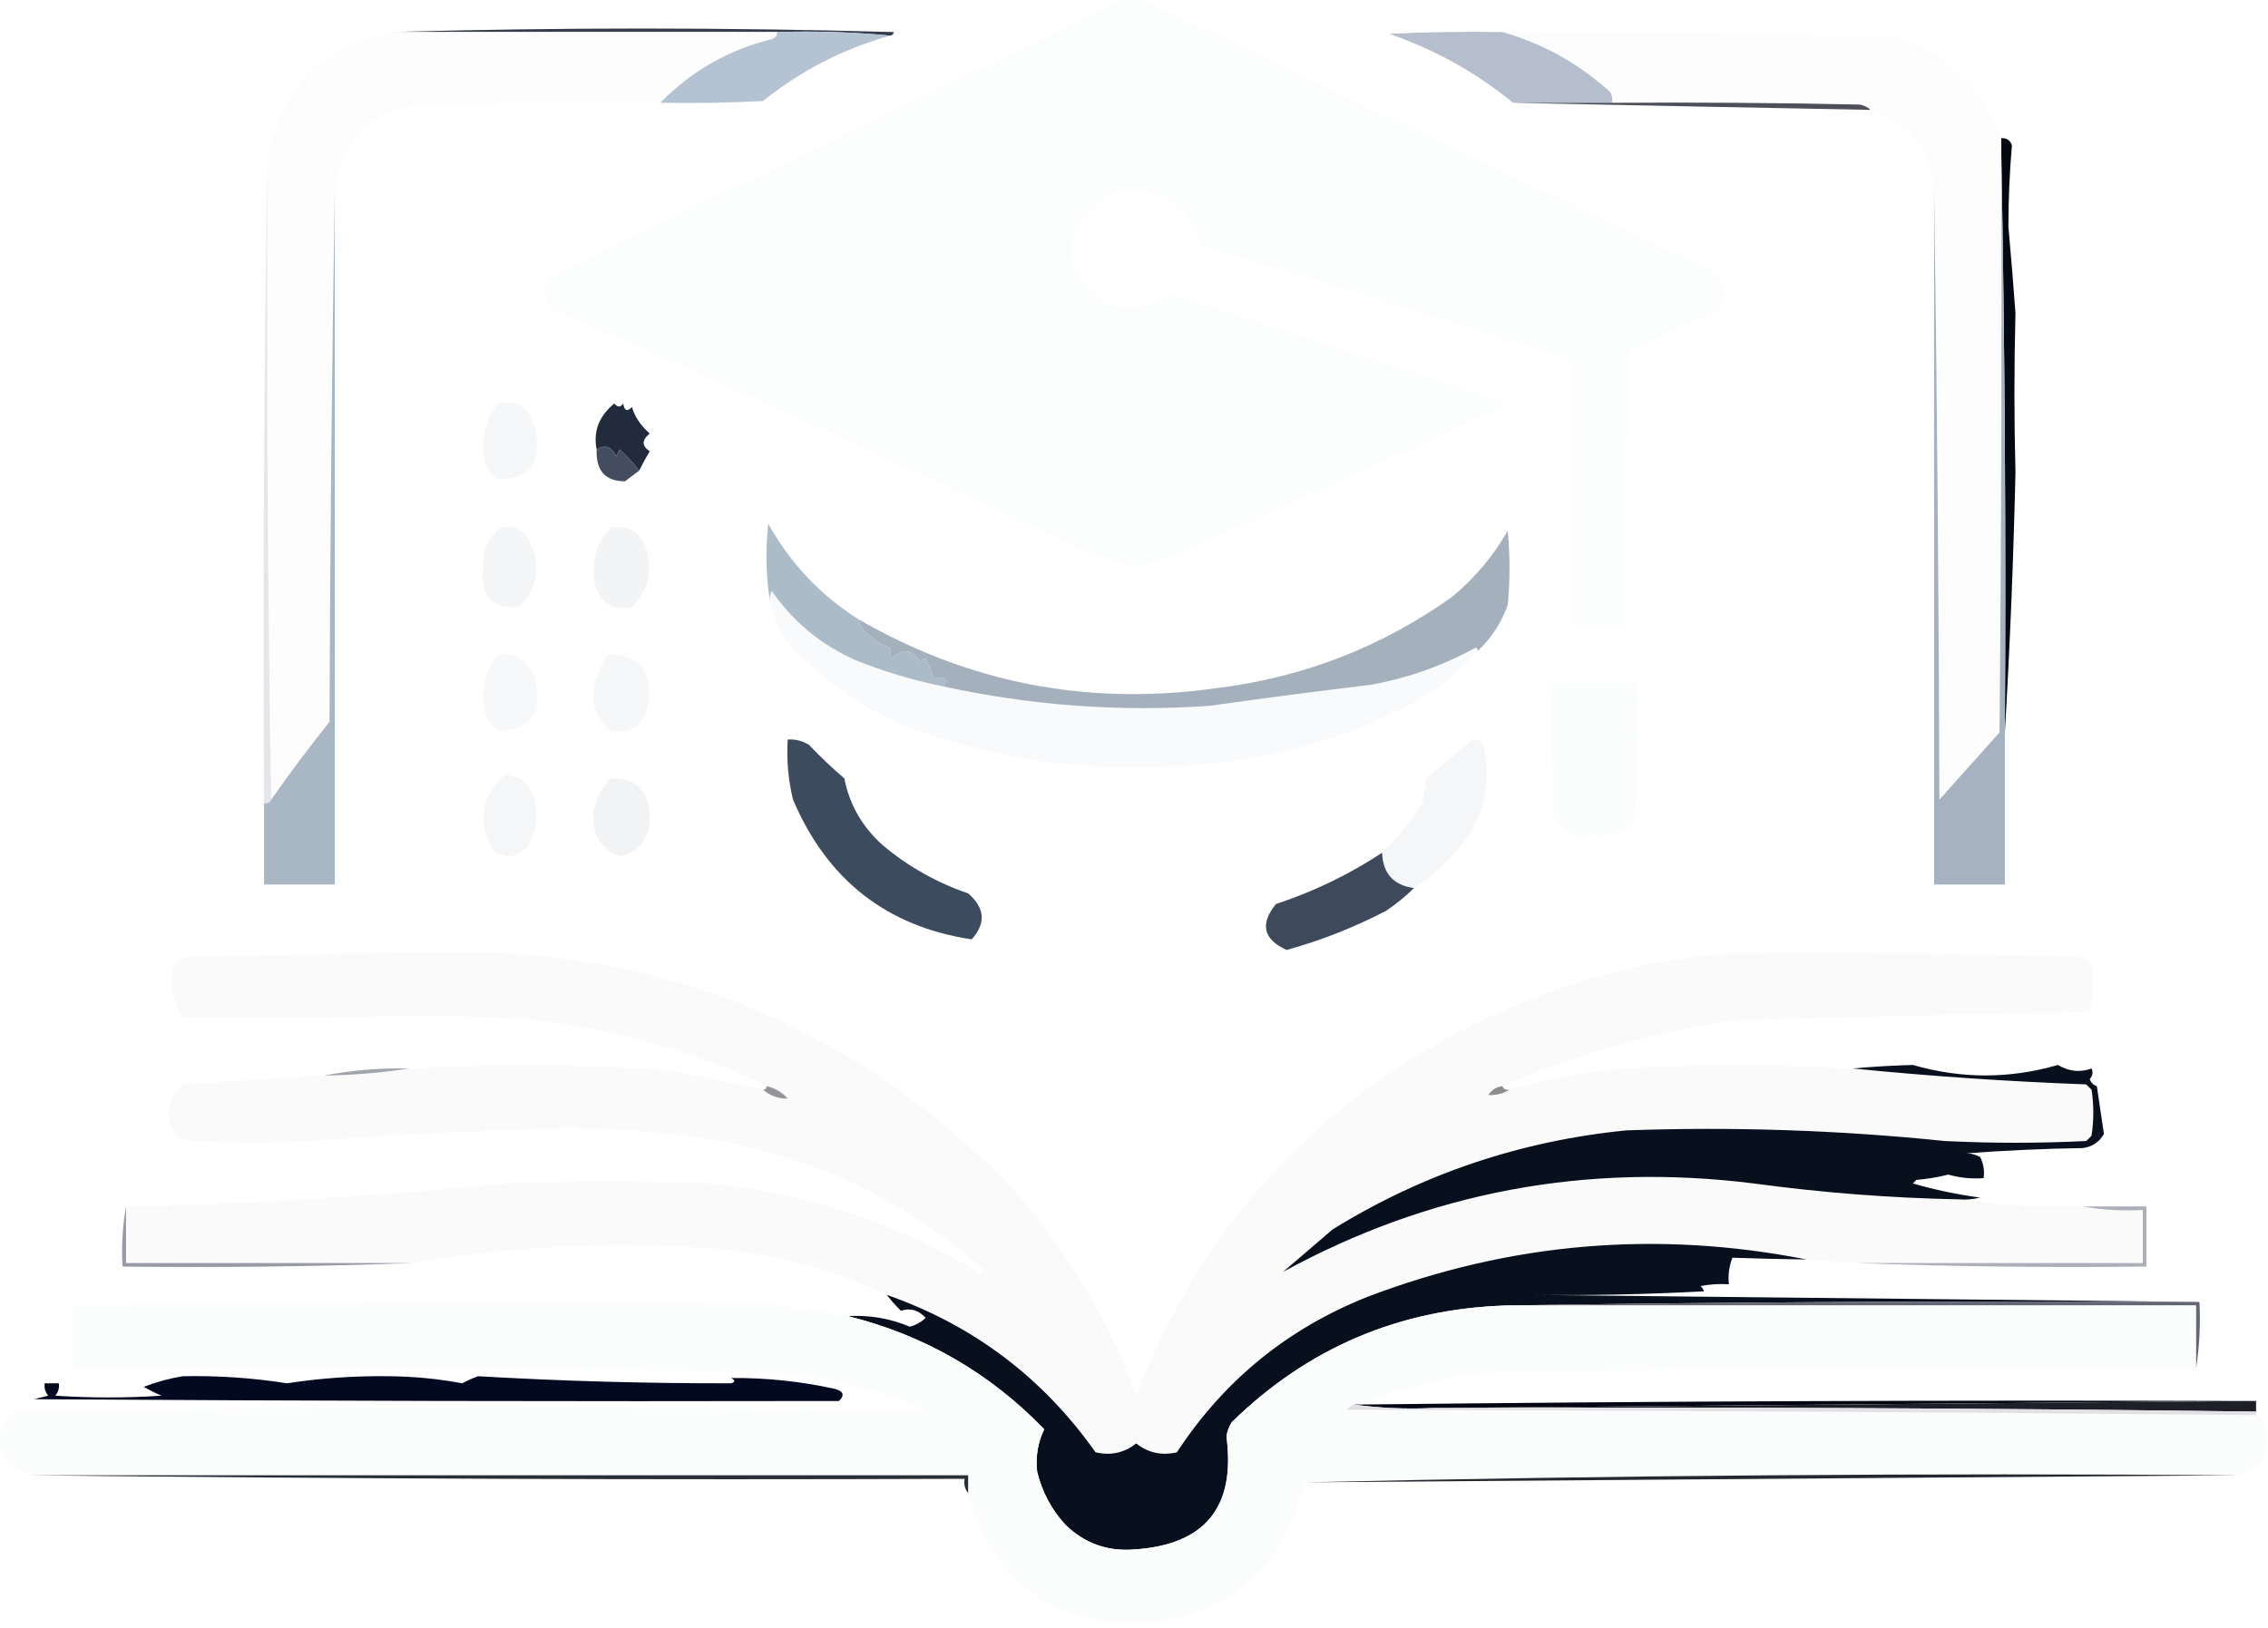
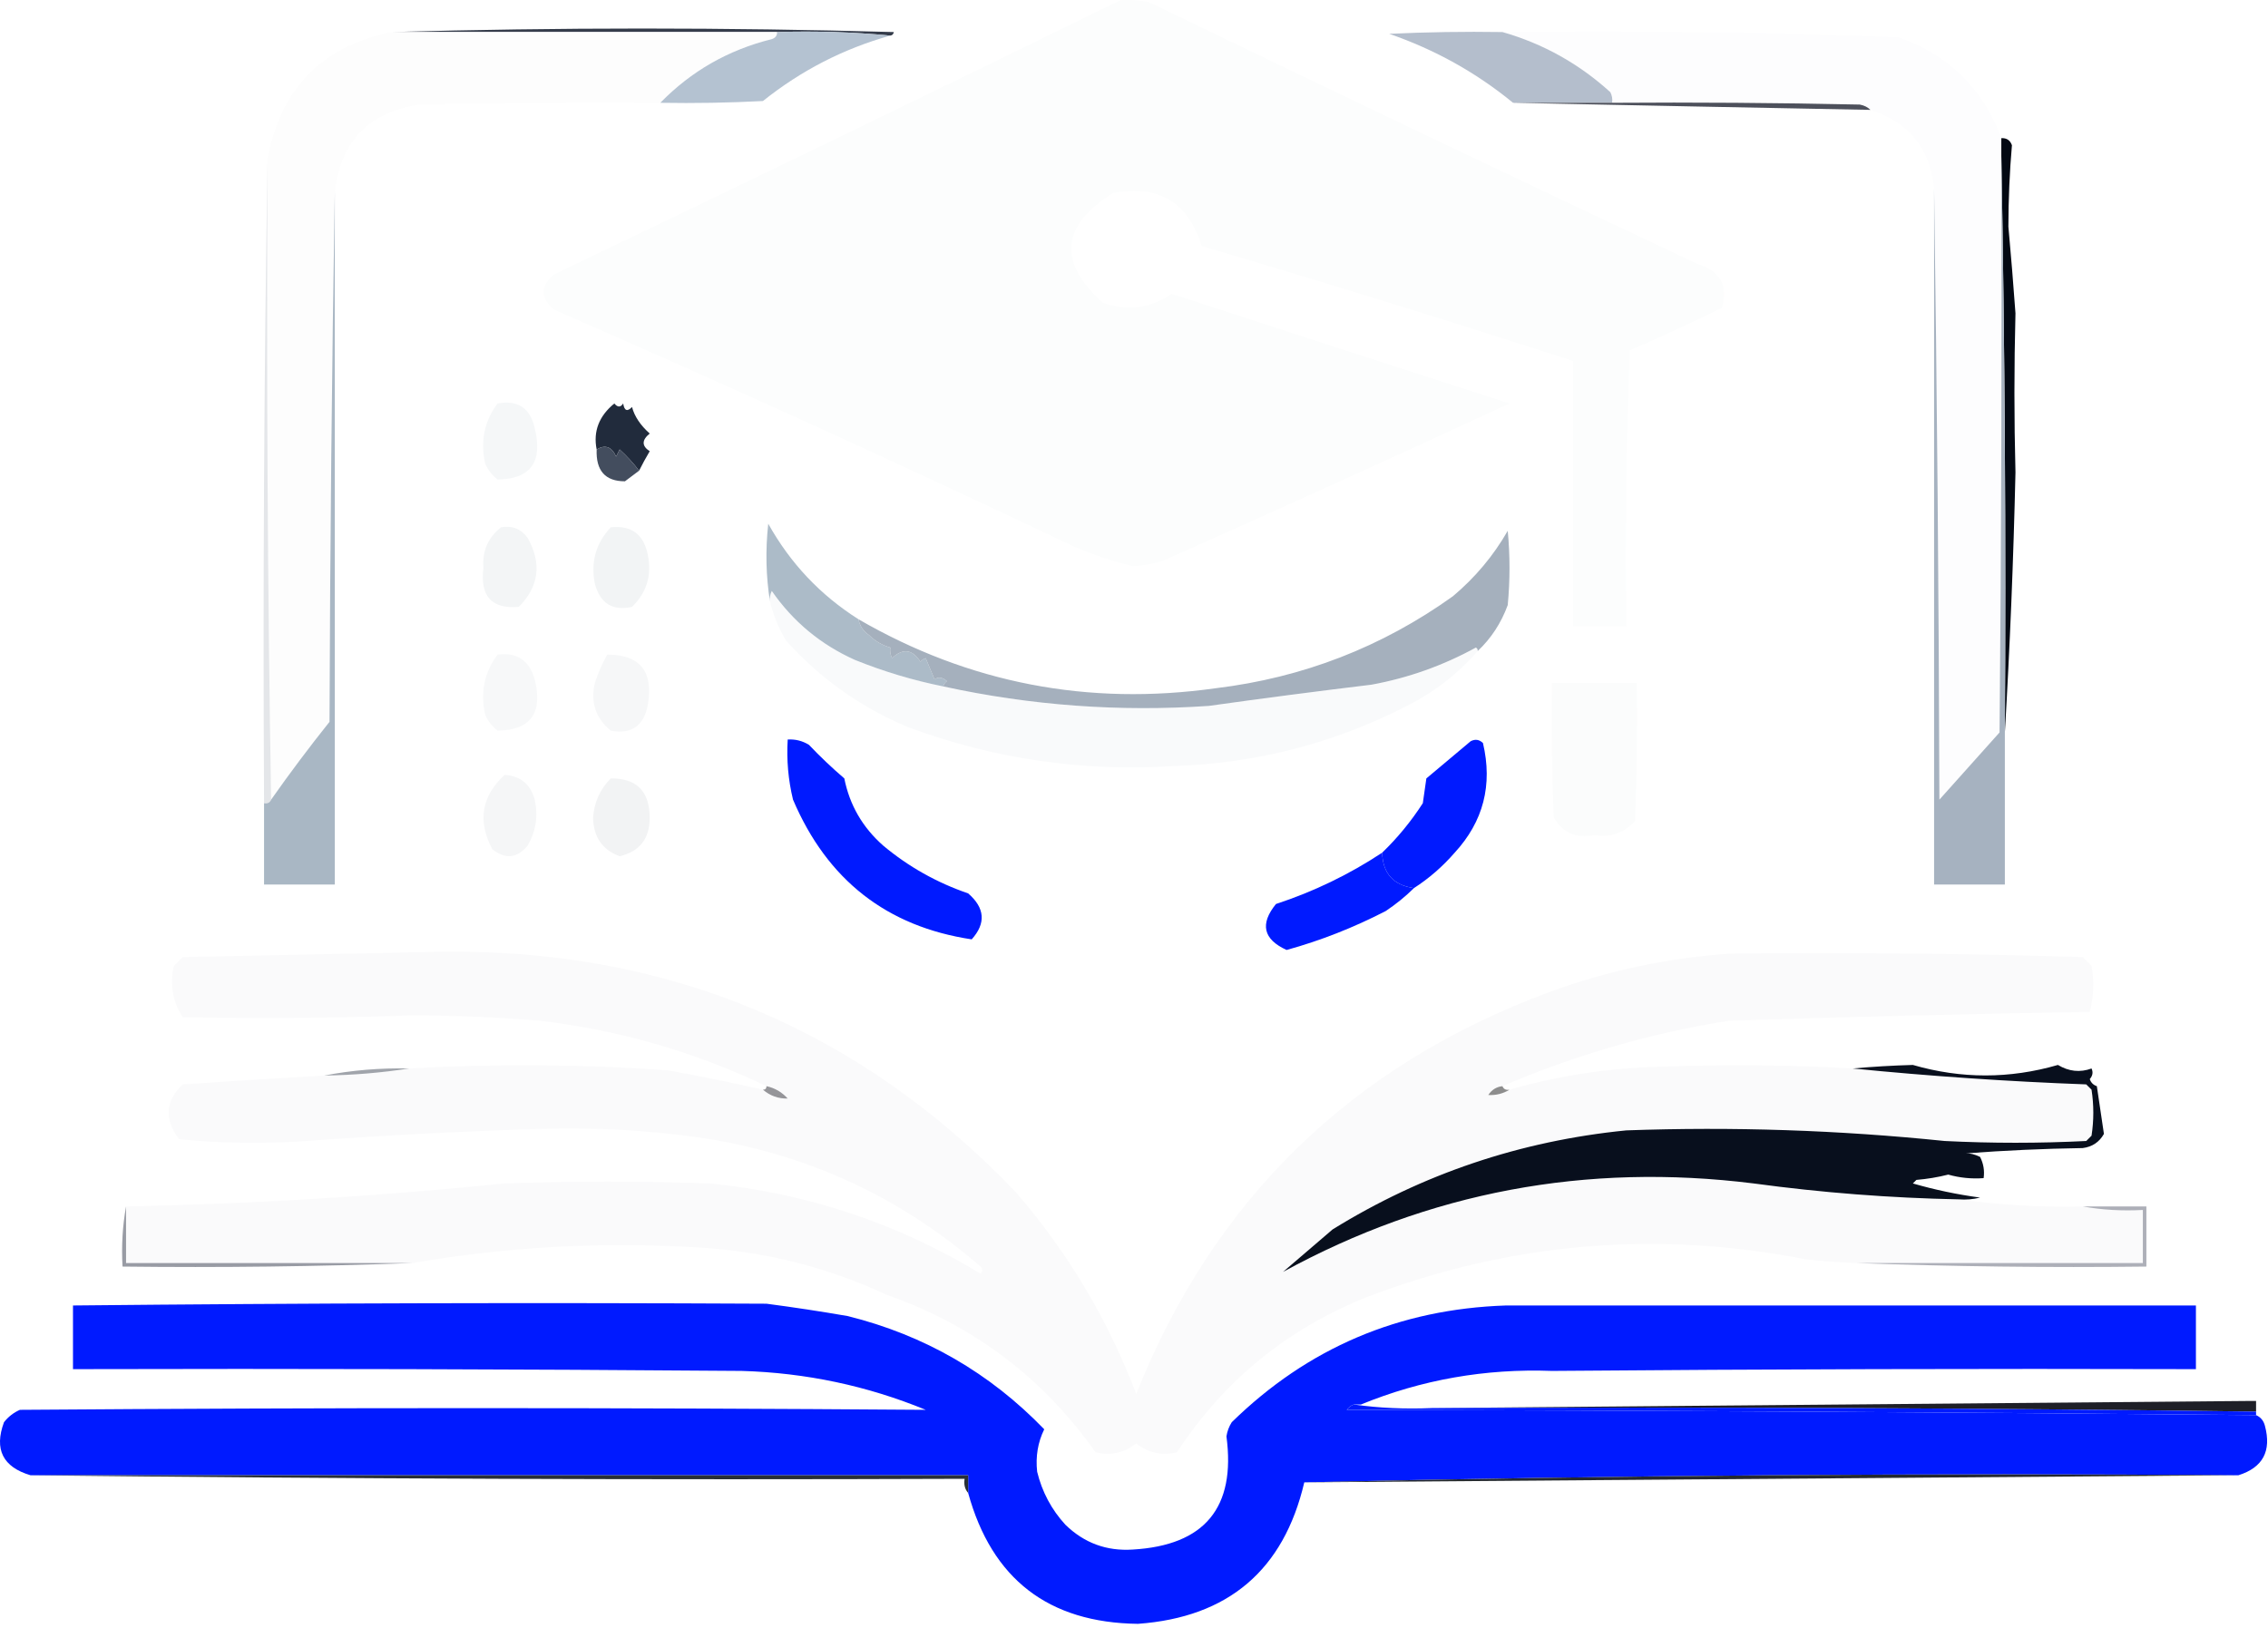
<svg xmlns="http://www.w3.org/2000/svg" width="641" height="460" viewBox="0 0 641 460" fill="none">
  <path fill-rule="evenodd" clip-rule="evenodd" d="M316.628 0.061C319.315 -0.103 321.982 0.064 324.628 0.561C376.204 25.517 427.871 50.183 479.628 74.561C486.179 76.566 488.512 80.733 486.628 87.061C478.046 91.255 469.379 95.255 460.628 99.061C459.628 125.052 459.295 151.052 459.628 177.061C454.628 177.061 449.628 177.061 444.628 177.061C444.628 152.061 444.628 127.061 444.628 102.061C409.828 90.774 374.828 79.941 339.628 69.561C335.788 57.139 327.455 52.139 314.628 54.561C299.891 63.695 298.891 74.028 311.628 85.561C318.611 88.042 325.111 87.209 331.128 83.061C362.943 93.473 394.776 103.806 426.628 114.061C394.15 129.13 361.483 143.963 328.628 158.561C325.859 159.424 323.026 159.924 320.128 160.061C314.519 158.679 309.019 156.846 303.628 154.561C255.016 131.422 206.016 109.089 156.628 87.561C152.628 84.228 152.628 80.894 156.628 77.561C210.237 51.921 263.57 26.088 316.628 0.061Z" fill="#FCFDFD" />
  <path fill-rule="evenodd" clip-rule="evenodd" d="M110.628 9.061C157.796 7.73 205.13 7.73 252.628 9.061C252.504 9.668 252.171 10.001 251.628 10.061C241.141 9.067 230.474 8.733 219.628 9.061C183.295 9.061 146.961 9.061 110.628 9.061Z" fill="#353C4B" />
  <path fill-rule="evenodd" clip-rule="evenodd" d="M110.628 9.061C146.961 9.061 183.295 9.061 219.628 9.061C219.658 10.058 219.158 10.725 218.128 11.061C205.846 14.113 195.346 20.113 186.628 29.061C163.959 28.894 141.292 29.061 118.628 29.561C104.397 31.625 96.397 39.792 94.628 54.061C93.795 103.893 93.295 153.893 93.128 204.061C87.367 211.275 81.867 218.608 76.628 226.061C75.629 165.897 75.296 105.563 75.628 45.061C79.2 25.156 90.867 13.156 110.628 9.061Z" fill="#FDFDFD" />
  <path fill-rule="evenodd" clip-rule="evenodd" d="M424.628 9.061C461.996 8.599 499.329 9.099 536.628 10.561C550.812 15.579 560.479 25.079 565.628 39.061C565.628 40.728 565.628 42.394 565.628 44.061C565.795 98.395 565.628 152.729 565.128 207.061C559.461 213.394 553.795 219.728 548.128 226.061C547.961 168.226 547.461 110.56 546.628 53.061C545.396 41.829 539.396 34.496 528.628 31.061C527.865 30.293 526.865 29.793 525.628 29.561C502.297 29.061 478.964 28.894 455.628 29.061C455.777 28.009 455.611 27.009 455.128 26.061C446.245 17.993 436.078 12.327 424.628 9.061Z" fill="#FDFDFE" />
  <path fill-rule="evenodd" clip-rule="evenodd" d="M219.628 9.061C230.474 8.733 241.141 9.067 251.628 10.061C238.406 13.767 226.406 19.934 215.628 28.561C205.967 29.061 196.3 29.227 186.628 29.061C195.346 20.113 205.846 14.113 218.128 11.061C219.158 10.725 219.658 10.058 219.628 9.061Z" fill="#B4C2D1" />
  <path fill-rule="evenodd" clip-rule="evenodd" d="M424.628 9.061C436.078 12.327 446.245 17.993 455.128 26.061C455.611 27.009 455.777 28.009 455.628 29.061C446.295 29.061 436.961 29.061 427.628 29.061C417.219 20.518 405.553 14.018 392.628 9.561C403.289 9.061 413.956 8.894 424.628 9.061Z" fill="#B4BECC" />
  <path fill-rule="evenodd" clip-rule="evenodd" d="M427.628 29.061C436.961 29.061 446.295 29.061 455.628 29.061C478.964 28.894 502.297 29.061 525.628 29.561C526.865 29.793 527.865 30.293 528.628 31.061C494.815 30.422 461.148 29.755 427.628 29.061Z" fill="#4D505B" />
  <path fill-rule="evenodd" clip-rule="evenodd" d="M140.628 114.061C146.372 113.017 149.872 115.35 151.128 121.061C153.49 130.58 149.99 135.413 140.628 135.561C139.079 134.347 137.913 132.847 137.128 131.061C135.706 124.767 136.872 119.1 140.628 114.061Z" fill="#F5F7F8" />
  <path fill-rule="evenodd" clip-rule="evenodd" d="M180.628 133.061C179.029 130.957 177.196 128.957 175.128 127.061C174.795 127.728 174.461 128.394 174.128 129.061C172.88 126.277 171.047 125.611 168.628 127.061C167.62 121.952 169.287 117.619 173.628 114.061C174.553 115.202 175.387 115.202 176.128 114.061C176.452 116.13 177.286 116.463 178.628 115.061C179.321 117.705 180.988 120.205 183.628 122.561C181.347 124.412 181.347 126.079 183.628 127.561C182.519 129.437 181.519 131.27 180.628 133.061Z" fill="#212B3C" />
  <path fill-rule="evenodd" clip-rule="evenodd" d="M180.628 133.061C179.363 134.04 178.029 135.04 176.628 136.061C171.068 136.07 168.401 133.07 168.628 127.061C171.047 125.611 172.88 126.277 174.128 129.061C174.461 128.394 174.795 127.728 175.128 127.061C177.196 128.957 179.029 130.957 180.628 133.061Z" fill="#434D5E" />
  <path fill-rule="evenodd" clip-rule="evenodd" d="M141.628 149.061C144.78 148.52 147.28 149.52 149.128 152.061C153.176 159.314 152.343 165.814 146.628 171.561C138.959 172.217 135.626 168.55 136.628 160.561C136.26 155.802 137.926 151.968 141.628 149.061Z" fill="#F3F5F6" />
  <path fill-rule="evenodd" clip-rule="evenodd" d="M172.628 149.061C178.532 148.455 182.032 151.122 183.128 157.061C184.24 162.724 182.74 167.557 178.628 171.561C173.158 172.782 169.658 170.615 168.128 165.061C166.904 158.906 168.404 153.573 172.628 149.061Z" fill="#F2F4F5" />
  <path fill-rule="evenodd" clip-rule="evenodd" d="M565.628 39.061C567.123 38.976 568.123 39.642 568.628 41.061C567.975 48.582 567.641 56.249 567.628 64.061C568.371 72.221 569.038 80.388 569.628 88.561C569.236 103.54 569.236 118.54 569.628 133.561C569.062 158.238 568.062 182.738 566.628 207.061C566.96 152.558 566.627 98.225 565.628 44.061C565.628 42.394 565.628 40.728 565.628 39.061Z" fill="#030913" />
  <path fill-rule="evenodd" clip-rule="evenodd" d="M266.628 194.061C291.332 199.453 316.332 201.286 341.628 199.561C356.943 197.415 372.276 195.415 387.628 193.561C398.039 191.646 407.873 188.146 417.128 183.061C417.527 183.289 417.693 183.623 417.628 184.061C412.005 190.511 405.338 195.678 397.628 199.561C376.992 210.16 354.992 215.826 331.628 216.561C305.834 218.206 280.834 214.539 256.628 205.561C243.283 199.974 231.783 191.807 222.128 181.061C220.062 177.6 218.562 173.934 217.628 170.061C217.479 169.009 217.645 168.009 218.128 167.061C224.134 175.731 231.967 182.231 241.628 186.561C249.74 189.838 258.073 192.338 266.628 194.061Z" fill="#F9FAFB" />
  <path fill-rule="evenodd" clip-rule="evenodd" d="M75.628 45.061C75.296 105.563 75.629 165.897 76.628 226.061C76.286 226.899 75.62 227.233 74.628 227.061C74.296 166.225 74.629 105.559 75.628 45.061Z" fill="#E4E6E9" />
  <path fill-rule="evenodd" clip-rule="evenodd" d="M242.628 175.061C242.987 176.932 243.987 178.432 245.628 179.561C247.368 181.255 249.368 182.422 251.628 183.061C251.479 184.113 251.645 185.113 252.128 186.061C255.179 183.187 257.846 183.52 260.128 187.061C260.542 186.604 261.042 186.27 261.628 186.061C262.461 188.061 263.295 190.061 264.128 192.061C265.201 191.281 266.368 191.448 267.628 192.561C267.072 192.944 266.739 193.444 266.628 194.061C258.073 192.338 249.74 189.838 241.628 186.561C231.967 182.231 224.134 175.731 218.128 167.061C217.645 168.009 217.479 169.009 217.628 170.061C216.473 162.906 216.306 155.573 217.128 148.061C223.376 159.256 231.876 168.256 242.628 175.061Z" fill="#ACBBC8" />
  <path fill-rule="evenodd" clip-rule="evenodd" d="M140.628 185.061C146.091 184.345 149.591 186.678 151.128 192.061C153.49 201.58 149.99 206.413 140.628 206.561C139.079 205.347 137.913 203.847 137.128 202.061C135.706 195.767 136.872 190.1 140.628 185.061Z" fill="#F7F8F9" />
  <path fill-rule="evenodd" clip-rule="evenodd" d="M171.628 185.061C180.826 185.064 184.659 189.731 183.128 199.061C182.043 205.167 178.543 207.667 172.628 206.561C168.339 203.026 166.839 198.526 168.128 193.061C169.049 190.225 170.216 187.559 171.628 185.061Z" fill="#F6F7F8" />
  <path fill-rule="evenodd" clip-rule="evenodd" d="M417.628 184.061C417.693 183.623 417.527 183.289 417.128 183.061C407.873 188.146 398.039 191.646 387.628 193.561C372.276 195.415 356.943 197.415 341.628 199.561C316.332 201.286 291.332 199.453 266.628 194.061C266.739 193.444 267.072 192.944 267.628 192.561C266.368 191.448 265.201 191.281 264.128 192.061C263.295 190.061 262.461 188.061 261.628 186.061C261.042 186.27 260.542 186.604 260.128 187.061C257.846 183.52 255.179 183.187 252.128 186.061C251.645 185.113 251.479 184.113 251.628 183.061C249.368 182.422 247.368 181.255 245.628 179.561C243.987 178.432 242.987 176.932 242.628 175.061C273.874 193.143 307.541 199.643 343.628 194.561C368.251 191.579 390.584 182.913 410.628 168.561C416.924 163.272 422.09 157.105 426.128 150.061C426.795 157.061 426.795 164.061 426.128 171.061C424.265 176.144 421.432 180.477 417.628 184.061Z" fill="#A5B0BD" />
  <path fill-rule="evenodd" clip-rule="evenodd" d="M438.628 193.061C446.628 193.061 454.628 193.061 462.628 193.061C462.795 206.065 462.628 219.065 462.128 232.061C459.082 235.471 455.249 236.805 450.628 236.061C445.491 237.116 441.657 235.45 439.128 231.061C438.628 218.399 438.461 205.732 438.628 193.061Z" fill="#FBFCFC" />
-   <path fill-rule="evenodd" clip-rule="evenodd" d="M399.628 251.061C393.828 250.26 390.828 246.927 390.628 241.061C394.975 236.875 398.808 232.208 402.128 227.061C402.461 224.728 402.795 222.394 403.128 220.061C407.295 216.561 411.461 213.061 415.628 209.561C416.912 208.877 418.079 209.044 419.128 210.061C421.914 221.907 419.247 232.24 411.128 241.061C407.699 245 403.865 248.333 399.628 251.061Z" fill="#F5F6F7" />
+   <path fill-rule="evenodd" clip-rule="evenodd" d="M399.628 251.061C393.828 250.26 390.828 246.927 390.628 241.061C394.975 236.875 398.808 232.208 402.128 227.061C402.461 224.728 402.795 222.394 403.128 220.061C407.295 216.561 411.461 213.061 415.628 209.561C416.912 208.877 418.079 209.044 419.128 210.061C421.914 221.907 419.247 232.24 411.128 241.061C407.699 245 403.865 248.333 399.628 251.061Z" fill="#001AFF" />
  <path fill-rule="evenodd" clip-rule="evenodd" d="M142.628 219.061C147.089 219.351 149.923 221.684 151.128 226.061C152.135 230.672 151.468 235.006 149.128 239.061C146.157 242.653 142.824 242.986 139.128 240.061C134.922 232.066 136.089 225.066 142.628 219.061Z" fill="#F5F6F7" />
  <path fill-rule="evenodd" clip-rule="evenodd" d="M172.628 220.061C179.887 219.987 183.554 223.653 183.628 231.061C183.648 237.052 180.815 240.719 175.128 242.061C170.193 240.228 167.693 236.561 167.628 231.061C167.961 226.731 169.628 223.065 172.628 220.061Z" fill="#F2F3F4" />
  <path fill-rule="evenodd" clip-rule="evenodd" d="M565.628 44.061C566.627 98.225 566.96 152.558 566.628 207.061C566.628 221.394 566.628 235.728 566.628 250.061C559.961 250.061 553.295 250.061 546.628 250.061C546.628 184.394 546.628 118.728 546.628 53.061C547.461 110.56 547.961 168.226 548.128 226.061C553.795 219.728 559.461 213.394 565.128 207.061C565.628 152.729 565.795 98.395 565.628 44.061Z" fill="#A6B2C0" />
  <path fill-rule="evenodd" clip-rule="evenodd" d="M94.628 54.061C94.628 119.394 94.628 184.728 94.628 250.061C87.961 250.061 81.295 250.061 74.628 250.061C74.628 242.394 74.628 234.728 74.628 227.061C75.62 227.233 76.286 226.899 76.628 226.061C81.867 218.608 87.367 211.275 93.128 204.061C93.295 153.893 93.795 103.893 94.628 54.061Z" fill="#A9B7C4" />
-   <path fill-rule="evenodd" clip-rule="evenodd" d="M222.628 209.061C224.783 208.933 226.783 209.433 228.628 210.561C231.81 213.91 235.143 217.077 238.628 220.061C240.124 227.578 243.79 233.912 249.628 239.061C256.772 245.028 264.772 249.528 273.628 252.561C278.377 256.677 278.71 261.01 274.628 265.561C250.639 261.942 233.806 248.775 224.128 226.061C222.777 220.489 222.277 214.823 222.628 209.061Z" fill="#3D4B5E" />
-   <path fill-rule="evenodd" clip-rule="evenodd" d="M390.628 241.061C390.828 246.927 393.828 250.26 399.628 251.061C397.215 253.448 394.548 255.615 391.628 257.561C382.555 262.245 373.221 265.912 363.628 268.561C357.025 265.547 356.025 261.213 360.628 255.561C371.328 252.043 381.328 247.21 390.628 241.061Z" fill="#3E4A5B" />
+   <path fill-rule="evenodd" clip-rule="evenodd" d="M222.628 209.061C224.783 208.933 226.783 209.433 228.628 210.561C231.81 213.91 235.143 217.077 238.628 220.061C240.124 227.578 243.79 233.912 249.628 239.061C256.772 245.028 264.772 249.528 273.628 252.561C278.377 256.677 278.71 261.01 274.628 265.561C250.639 261.942 233.806 248.775 224.128 226.061C222.777 220.489 222.277 214.823 222.628 209.061Z" fill="#001AFF" />
+   <path fill-rule="evenodd" clip-rule="evenodd" d="M390.628 241.061C390.828 246.927 393.828 250.26 399.628 251.061C397.215 253.448 394.548 255.615 391.628 257.561C382.555 262.245 373.221 265.912 363.628 268.561C357.025 265.547 356.025 261.213 360.628 255.561C371.328 252.043 381.328 247.21 390.628 241.061Z" fill="#001AFF" />
  <path fill-rule="evenodd" clip-rule="evenodd" d="M424.628 307.061C422.932 307.246 421.599 308.08 420.628 309.561C422.812 309.682 424.812 309.182 426.628 308.061C440.625 304.041 454.958 301.874 469.628 301.561C487.639 300.879 505.639 301.046 523.628 302.061C545.422 304.237 567.422 305.737 589.628 306.561C590.128 307.061 590.628 307.561 591.128 308.061C591.795 312.394 591.795 316.728 591.128 321.061C590.628 321.561 590.128 322.061 589.628 322.561C576.295 323.228 562.961 323.228 549.628 322.561C519.696 319.479 489.696 318.479 459.628 319.561C429.677 322.535 402.01 331.868 376.628 347.561C371.961 351.561 367.295 355.561 362.628 359.561C403.928 336.979 448.261 328.646 495.628 334.561C514.877 337.175 534.21 338.675 553.628 339.061C565.089 340.66 576.756 341.326 588.628 341.061C594.103 342.05 599.77 342.383 605.628 342.061C605.628 347.061 605.628 352.061 605.628 357.061C578.628 357.061 551.628 357.061 524.628 357.061C519.947 356.892 515.28 356.559 510.628 356.061C468.343 347.725 427.01 351.225 386.628 366.561C363.942 375.559 345.942 390.225 332.628 410.561C328.366 411.573 324.532 410.74 321.128 408.061C317.724 410.74 313.89 411.573 309.628 410.561C294.71 389.435 275.043 374.602 250.628 366.061C233.35 357.992 215.017 353.492 195.628 352.561C169.11 351.049 142.776 352.549 116.628 357.061C89.628 357.061 62.628 357.061 35.628 357.061C35.628 351.728 35.628 346.394 35.628 341.061C71.372 340.35 107.039 338.183 142.628 334.561C161.961 333.894 181.295 333.894 200.628 334.561C228.088 337.298 253.588 345.798 277.128 360.061C277.795 359.394 277.795 358.728 277.128 358.061C254.243 338.202 227.743 326.035 197.628 321.561C183.699 319.622 169.699 318.789 155.628 319.061C132.605 319.714 109.605 320.881 86.628 322.561C74.614 323.394 62.614 323.227 50.628 322.061C46.359 316.474 46.692 311.307 51.628 306.561C64.961 305.644 78.294 304.811 91.628 304.061C99.821 303.945 107.821 303.278 115.628 302.061C139.966 300.691 164.299 300.858 188.628 302.561C197.693 304.182 206.693 306.016 215.628 308.061C217.644 309.788 219.977 310.622 222.628 310.561C220.996 308.741 218.996 307.575 216.628 307.061C196.424 297.386 175.091 291.22 152.628 288.561C140.485 287.558 128.318 287.058 116.128 287.061C94.629 287.819 73.129 287.986 51.628 287.561C48.799 283.157 47.965 278.323 49.128 273.061C49.961 272.228 50.795 271.394 51.628 270.561C75.795 270.094 99.962 269.594 124.128 269.061C188.526 268.107 242.859 290.773 287.128 337.061C301.774 354.008 313.107 373.008 321.128 394.061C343.065 339.127 381.898 301.293 437.628 280.561C454.449 274.355 471.782 270.688 489.628 269.561C522.631 269.241 555.631 269.574 588.628 270.561C589.461 271.394 590.295 272.228 591.128 273.061C591.9 277.451 591.734 281.784 590.628 286.061C556.609 286.626 522.609 287.459 488.628 288.561C466.508 292.079 445.175 298.245 424.628 307.061Z" fill="#FAFAFB" />
  <path fill-rule="evenodd" clip-rule="evenodd" d="M115.628 302.061C107.821 303.278 99.821 303.945 91.628 304.061C99.412 302.551 107.412 301.884 115.628 302.061Z" fill="#A0A4AB" />
  <path fill-rule="evenodd" clip-rule="evenodd" d="M424.628 307.061C424.97 307.899 425.636 308.233 426.628 308.061C424.812 309.182 422.812 309.682 420.628 309.561C421.599 308.08 422.932 307.246 424.628 307.061Z" fill="#8D8D8D" />
  <path fill-rule="evenodd" clip-rule="evenodd" d="M216.628 307.061C218.996 307.575 220.996 308.741 222.628 310.561C219.977 310.622 217.644 309.788 215.628 308.061C216.295 308.061 216.628 307.728 216.628 307.061Z" fill="#959599" />
  <path fill-rule="evenodd" clip-rule="evenodd" d="M553.628 339.061C534.21 338.675 514.877 337.175 495.628 334.561C448.261 328.646 403.928 336.979 362.628 359.561C367.295 355.561 371.961 351.561 376.628 347.561C402.01 331.868 429.677 322.535 459.628 319.561C489.696 318.479 519.696 319.479 549.628 322.561C562.961 323.228 576.295 323.228 589.628 322.561C590.128 322.061 590.628 321.561 591.128 321.061C591.795 316.728 591.795 312.394 591.128 308.061C590.628 307.561 590.128 307.061 589.628 306.561C567.422 305.737 545.422 304.237 523.628 302.061C529.206 301.556 534.873 301.223 540.628 301.061C554.298 305.019 567.964 305.019 581.628 301.061C584.718 302.92 587.884 303.253 591.128 302.061C591.62 303.11 591.454 304.11 590.628 305.061C590.961 306.061 591.628 306.728 592.628 307.061C593.32 311.609 593.987 316.109 594.628 320.561C593.315 322.887 591.315 324.22 588.628 324.561C577.613 324.729 566.613 325.229 555.628 326.061C556.788 325.998 558.122 326.331 559.628 327.061C560.594 328.957 560.927 330.957 560.628 333.061C557.219 333.312 553.886 332.978 550.628 332.061C547.685 332.805 544.685 333.305 541.628 333.561C541.295 333.894 540.961 334.228 540.628 334.561C546.788 336.348 553.121 337.681 559.628 338.561C557.655 339.056 555.655 339.223 553.628 339.061Z" fill="#080F1D" />
  <path fill-rule="evenodd" clip-rule="evenodd" d="M588.628 341.061C594.628 341.061 600.628 341.061 606.628 341.061C606.628 346.728 606.628 352.394 606.628 358.061C579.123 358.392 551.79 358.059 524.628 357.061C551.628 357.061 578.628 357.061 605.628 357.061C605.628 352.061 605.628 347.061 605.628 342.061C599.77 342.383 594.103 342.05 588.628 341.061Z" fill="#ADAFB8" />
-   <path fill-rule="evenodd" clip-rule="evenodd" d="M510.628 356.061C503.599 355.958 496.599 355.791 489.628 355.561C488.693 357.942 488.36 360.442 488.628 363.061C485.941 362.897 483.274 363.064 480.628 363.561C481.085 363.975 481.419 364.475 481.628 365.061C465.256 365.928 448.922 366.261 432.628 366.061C495.793 366.728 558.793 367.394 621.628 368.061C556.126 367.729 490.793 368.062 425.628 369.061C395.428 370.055 369.595 381.055 348.128 402.061C347.347 403.29 346.847 404.623 346.628 406.061C349.311 426.215 340.477 436.882 320.128 438.061C312.761 438.544 306.427 436.211 301.128 431.061C297.187 426.775 294.52 421.775 293.128 416.061C292.659 411.745 293.326 407.745 295.128 404.061C279.735 388.111 261.235 377.444 239.628 372.061C245.756 371.722 251.589 372.722 257.128 375.061C258.852 374.606 260.352 373.773 261.628 372.561C259.586 370.348 257.253 369.681 254.628 370.561C253.139 369.093 251.805 367.593 250.628 366.061C275.043 374.602 294.71 389.435 309.628 410.561C313.89 411.573 317.724 410.74 321.128 408.061C324.532 410.74 328.366 411.573 332.628 410.561C345.942 390.225 363.942 375.559 386.628 366.561C427.01 351.225 468.343 347.725 510.628 356.061Z" fill="#080F1D" />
  <path fill-rule="evenodd" clip-rule="evenodd" d="M35.628 341.061C35.628 346.394 35.628 351.728 35.628 357.061C62.628 357.061 89.628 357.061 116.628 357.061C89.466 358.059 62.133 358.392 34.628 358.061C34.306 352.203 34.639 346.536 35.628 341.061Z" fill="#989BA4" />
-   <path fill-rule="evenodd" clip-rule="evenodd" d="M425.628 369.061C490.793 368.062 556.126 367.729 621.628 368.061C621.951 374.583 621.618 380.916 620.628 387.061C620.628 381.061 620.628 375.061 620.628 369.061C555.628 369.061 490.628 369.061 425.628 369.061Z" fill="#636674" />
-   <path fill-rule="evenodd" clip-rule="evenodd" d="M239.628 372.061C261.235 377.444 279.735 388.111 295.128 404.061C293.326 407.745 292.659 411.745 293.128 416.061C294.52 421.775 297.187 426.775 301.128 431.061C306.427 436.211 312.761 438.544 320.128 438.061C340.477 436.882 349.311 426.215 346.628 406.061C346.847 404.623 347.347 403.29 348.128 402.061C369.595 381.055 395.428 370.055 425.628 369.061C490.628 369.061 555.628 369.061 620.628 369.061C620.628 375.061 620.628 381.061 620.628 387.061C559.96 386.894 499.294 387.061 438.628 387.561C419.783 386.867 401.783 390.033 384.628 397.061C383.961 397.061 383.295 397.061 382.628 397.061C381.839 397.344 381.172 397.844 380.628 398.561C466.323 398.736 551.989 399.236 637.628 400.061C638.918 400.619 639.751 401.619 640.128 403.061C642.049 410.224 639.549 414.89 632.628 417.061C544.288 416.397 456.288 417.064 368.628 419.061C362.811 443.873 347.144 457.206 321.628 459.061C296.341 458.753 280.341 446.42 273.628 422.061C273.628 420.394 273.628 418.728 273.628 417.061C185.295 417.061 96.961 417.061 8.628 417.061C0.796 414.731 -1.704 409.731 1.128 402.061C2.342 400.512 3.842 399.346 5.628 398.561C90.978 397.922 176.311 397.922 261.628 398.561C245.053 391.754 227.719 388.087 209.628 387.561C146.629 387.061 83.629 386.894 20.628 387.061C20.628 381.061 20.628 375.061 20.628 369.061C85.961 368.394 151.294 368.228 216.628 368.561C224.332 369.572 231.999 370.738 239.628 372.061Z" fill="#FBFCFC" />
-   <path fill-rule="evenodd" clip-rule="evenodd" d="M51.628 389.061C61.518 388.854 71.351 389.521 81.128 391.061C90.708 389.585 100.375 388.918 110.128 389.061C117.068 389.137 123.901 389.803 130.628 391.061C132.077 390.281 133.577 389.615 135.128 389.061C158.859 390.44 182.693 391.107 206.628 391.061C207.824 390.715 207.824 390.215 206.628 389.561C216.386 389.479 226.053 390.479 235.628 392.561C238.356 393.2 238.856 394.367 237.128 396.061C161.417 396.216 85.584 396.049 9.628 395.561C10.961 395.228 12.295 394.894 13.628 394.561C12.791 393.55 12.458 392.383 12.628 391.061C13.961 391.061 15.295 391.061 16.628 391.061C16.798 392.383 16.465 393.55 15.628 394.561C25.628 395.228 35.628 395.228 45.628 394.561C43.907 393.822 42.241 392.988 40.628 392.061C44.29 390.659 47.957 389.659 51.628 389.061Z" fill="#020A21" />
-   <path fill-rule="evenodd" clip-rule="evenodd" d="M634.628 396.061C557.961 396.728 481.295 397.394 404.628 398.061C397.109 398.386 389.776 398.053 382.628 397.061C383.295 397.061 383.961 397.061 384.628 397.061C467.955 396.116 551.289 395.783 634.628 396.061Z" fill="#020512" />
+   <path fill-rule="evenodd" clip-rule="evenodd" d="M239.628 372.061C261.235 377.444 279.735 388.111 295.128 404.061C293.326 407.745 292.659 411.745 293.128 416.061C294.52 421.775 297.187 426.775 301.128 431.061C306.427 436.211 312.761 438.544 320.128 438.061C340.477 436.882 349.311 426.215 346.628 406.061C346.847 404.623 347.347 403.29 348.128 402.061C369.595 381.055 395.428 370.055 425.628 369.061C490.628 369.061 555.628 369.061 620.628 369.061C620.628 375.061 620.628 381.061 620.628 387.061C559.96 386.894 499.294 387.061 438.628 387.561C419.783 386.867 401.783 390.033 384.628 397.061C383.961 397.061 383.295 397.061 382.628 397.061C381.839 397.344 381.172 397.844 380.628 398.561C466.323 398.736 551.989 399.236 637.628 400.061C638.918 400.619 639.751 401.619 640.128 403.061C642.049 410.224 639.549 414.89 632.628 417.061C544.288 416.397 456.288 417.064 368.628 419.061C362.811 443.873 347.144 457.206 321.628 459.061C296.341 458.753 280.341 446.42 273.628 422.061C273.628 420.394 273.628 418.728 273.628 417.061C185.295 417.061 96.961 417.061 8.628 417.061C0.796 414.731 -1.704 409.731 1.128 402.061C2.342 400.512 3.842 399.346 5.628 398.561C90.978 397.922 176.311 397.922 261.628 398.561C245.053 391.754 227.719 388.087 209.628 387.561C146.629 387.061 83.629 386.894 20.628 387.061C20.628 381.061 20.628 375.061 20.628 369.061C85.961 368.394 151.294 368.228 216.628 368.561C224.332 369.572 231.999 370.738 239.628 372.061Z" fill="#001AFF" />
  <path fill-rule="evenodd" clip-rule="evenodd" d="M634.628 396.061C635.628 396.061 636.628 396.061 637.628 396.061C637.628 397.061 637.628 398.061 637.628 399.061C560.002 398.067 482.336 397.734 404.628 398.061C481.295 397.394 557.961 396.728 634.628 396.061Z" fill="#1E1F27" />
-   <path fill-rule="evenodd" clip-rule="evenodd" d="M382.628 397.061C389.776 398.053 397.109 398.386 404.628 398.061C482.336 397.734 560.002 398.067 637.628 399.061C637.628 399.394 637.628 399.728 637.628 400.061C551.989 399.236 466.323 398.736 380.628 398.561C381.172 397.844 381.839 397.344 382.628 397.061Z" fill="#E1E1E5" />
+   <path fill-rule="evenodd" clip-rule="evenodd" d="M382.628 397.061C389.776 398.053 397.109 398.386 404.628 398.061C482.336 397.734 560.002 398.067 637.628 399.061C637.628 399.394 637.628 399.728 637.628 400.061C551.989 399.236 466.323 398.736 380.628 398.561C381.172 397.844 381.839 397.344 382.628 397.061Z" fill="#001AFF" />
  <path fill-rule="evenodd" clip-rule="evenodd" d="M8.628 417.061C96.961 417.061 185.295 417.061 273.628 417.061C273.628 418.728 273.628 420.394 273.628 422.061C272.694 420.993 272.36 419.66 272.628 418.061C184.46 418.394 96.46 418.06 8.628 417.061Z" fill="#282F36" />
  <path fill-rule="evenodd" clip-rule="evenodd" d="M632.628 417.061C544.726 417.73 456.726 418.397 368.628 419.061C456.288 417.064 544.288 416.397 632.628 417.061Z" fill="#242930" />
</svg>
